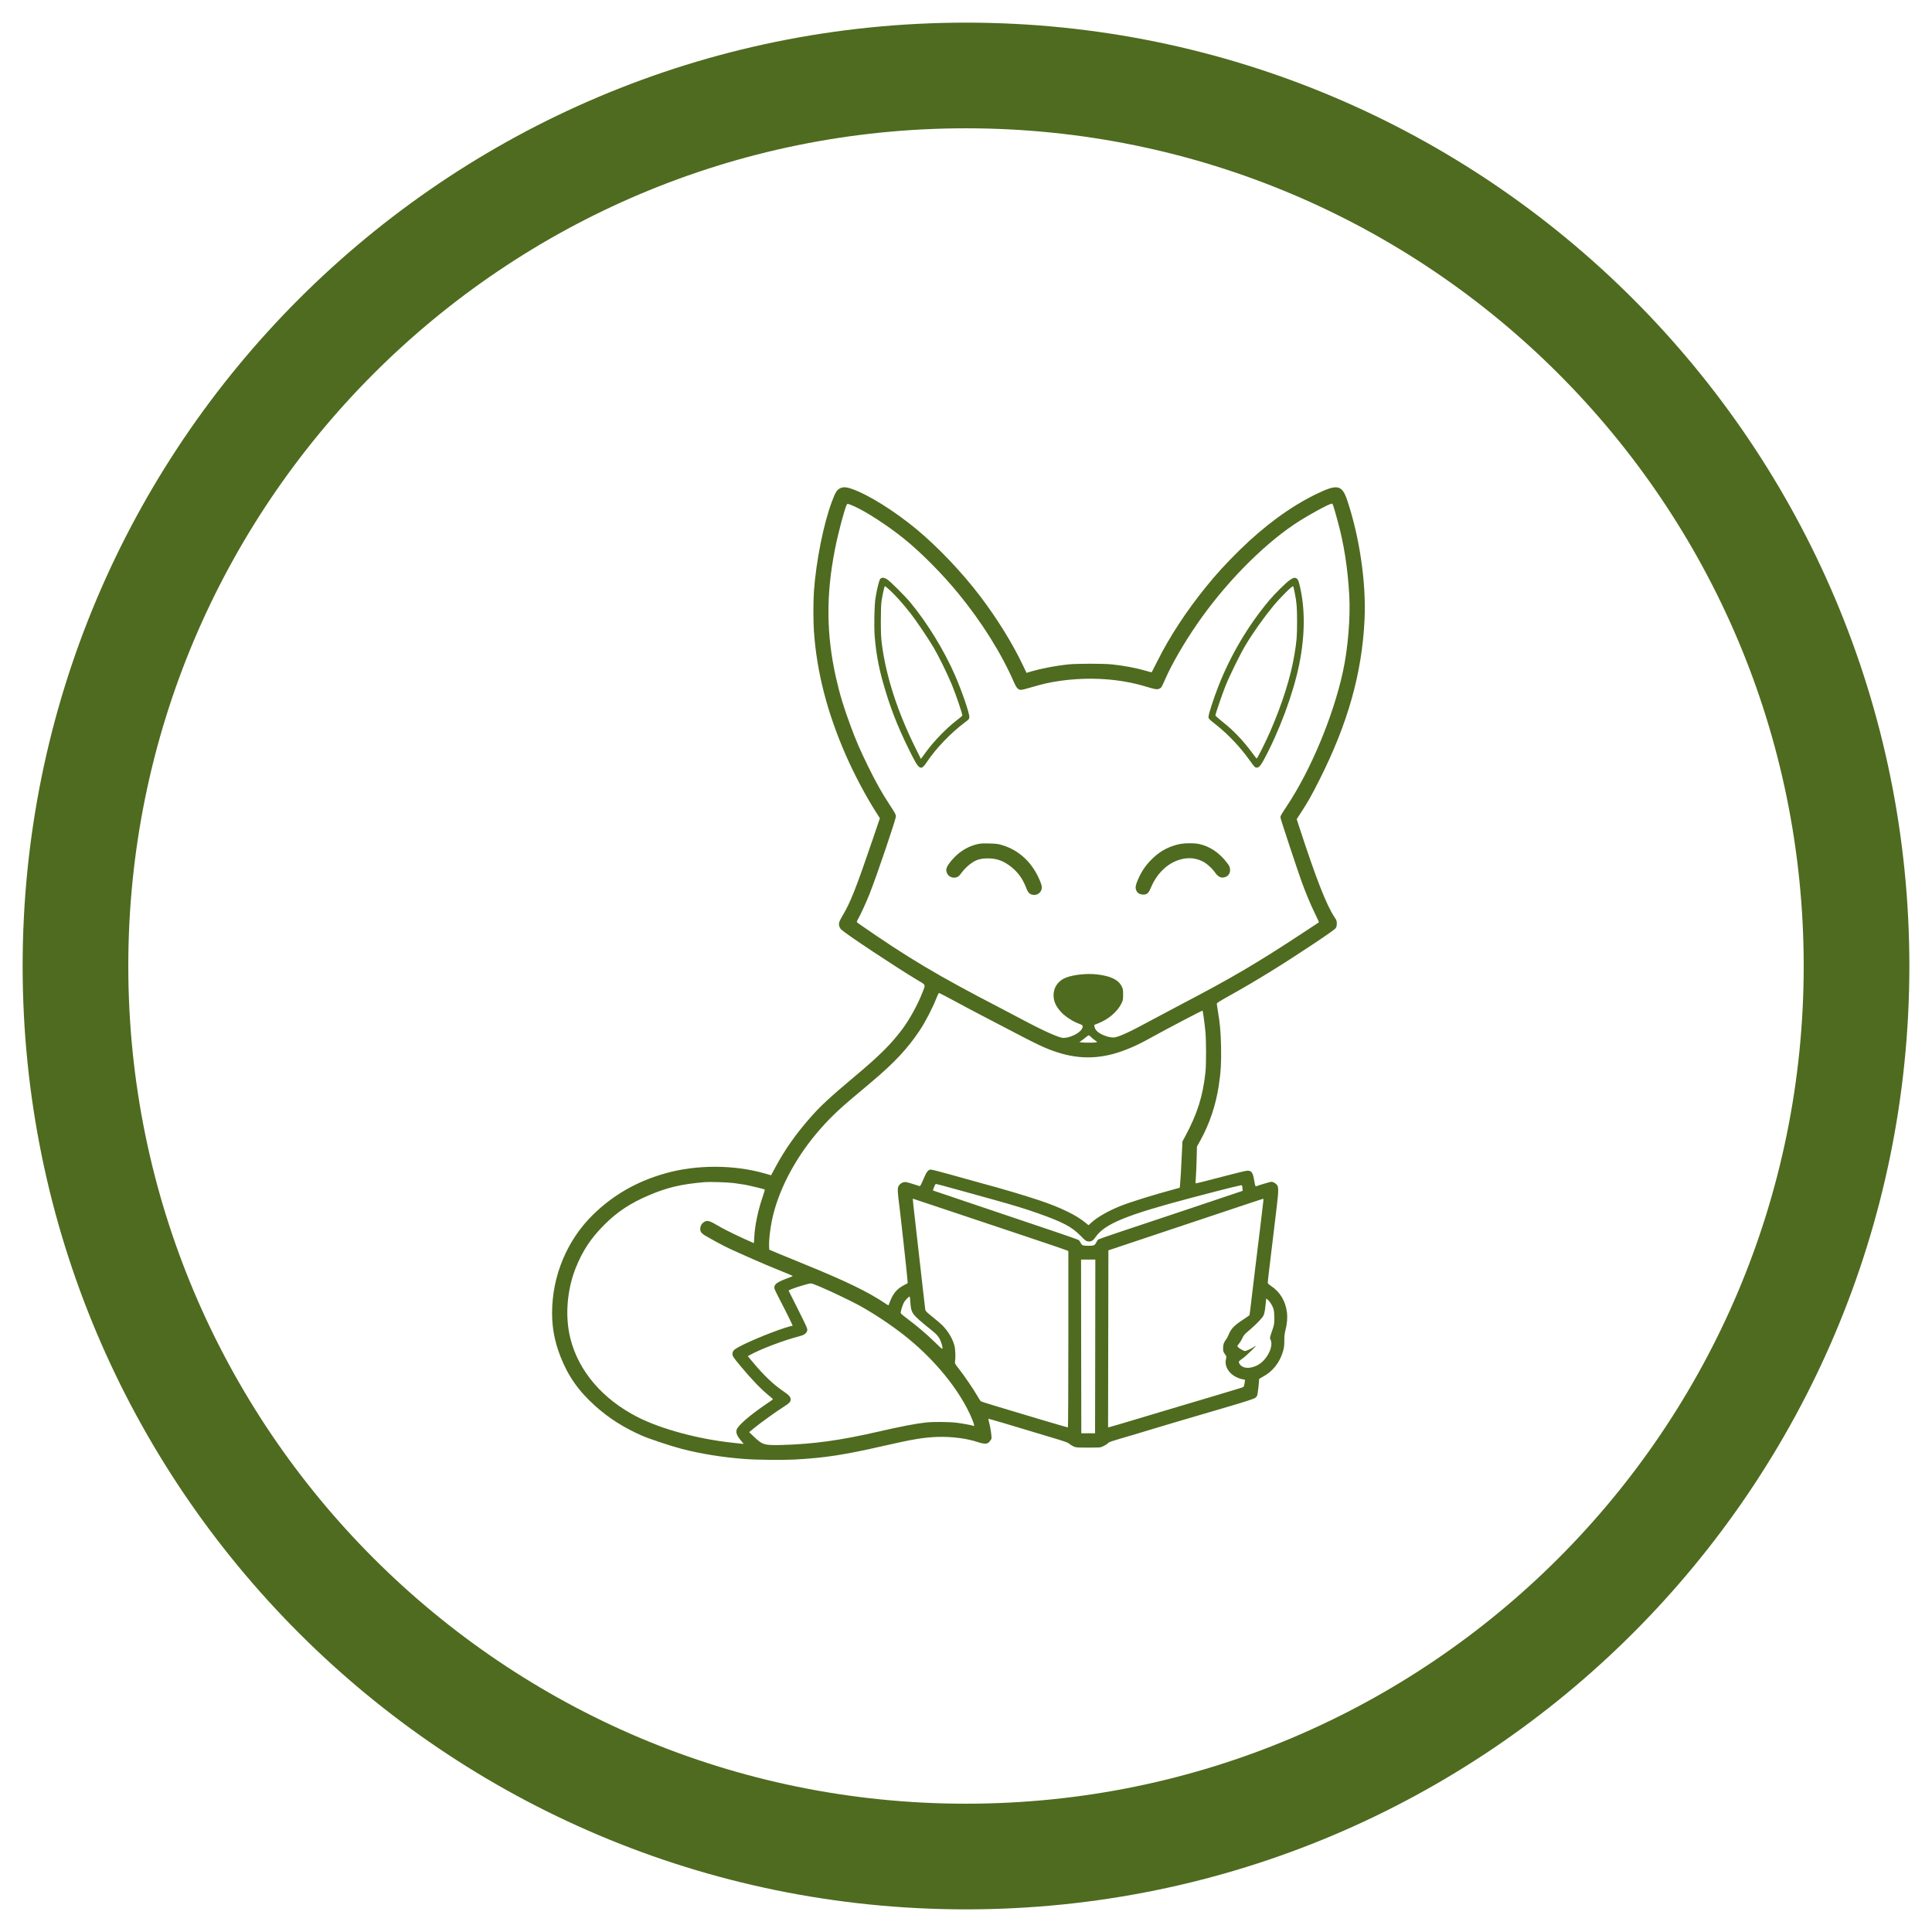
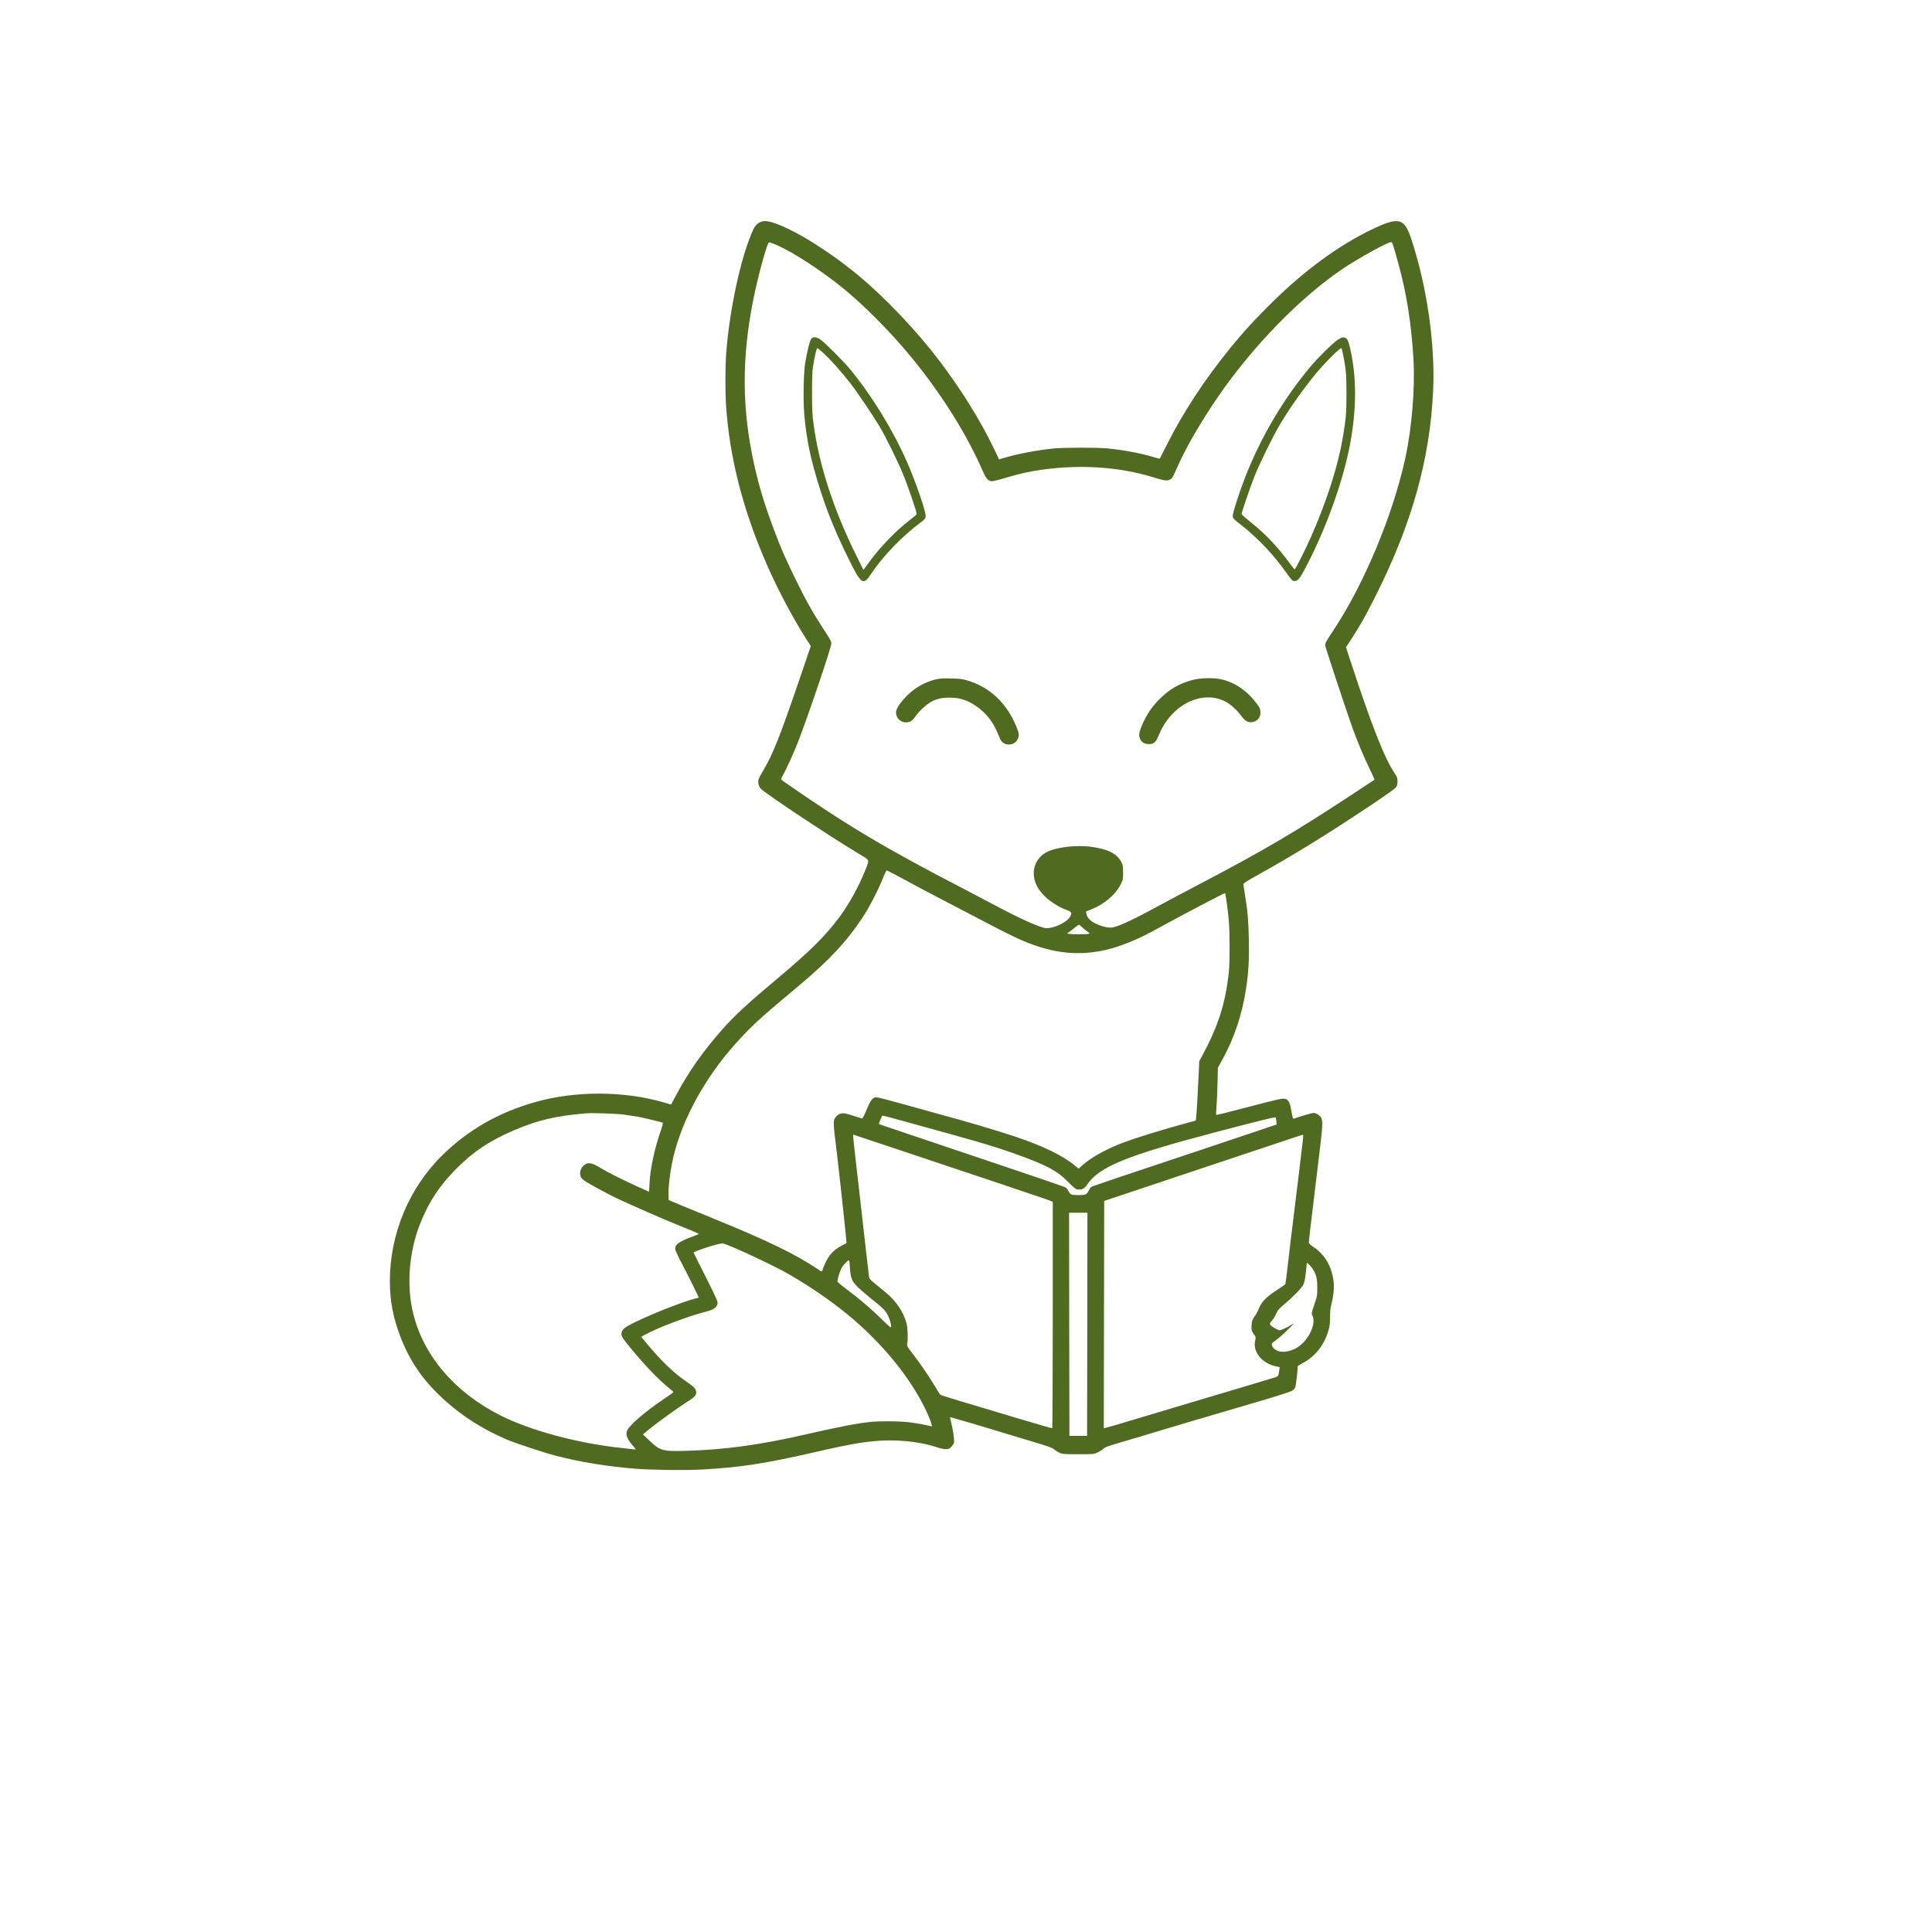
<svg xmlns="http://www.w3.org/2000/svg" viewBox="0 0 512 512" width="512" height="512">
-   <circle cx="256" cy="256" r="236" fill="none" stroke="#4E6B1F" stroke-width="28" />
-   <g transform="translate(97,124) scale(0.140179 0.140179)">
-     <g transform="translate(240.76,1906.61) scale(0.1,-0.1)" fill="#4E6B1F" stroke="none">
-       <path d="M6543 18674 c-53 -31 -78 -74 -141 -239 -159 -420 -301 -1129 -342 -1705 -13 -185 -13 -563 0 -750 53 -774 252 -1544 606 -2351 158 -359 376 -770 564 -1065 l77 -121 -132 -389 c-320 -940 -425 -1205 -574 -1453 -28 -47 -56 -101 -62 -121 -14 -48 2 -108 38 -142 97 -90 1007 -694 1421 -943 189 -113 177 -83 108 -260 -86 -220 -236 -492 -374 -678 -209 -281 -433 -504 -906 -900 -450 -377 -636 -549 -822 -759 -283 -321 -489 -612 -673 -954 l-81 -151 -117 34 c-583 168 -1295 169 -1880 3 -537 -151 -980 -404 -1362 -775 -496 -482 -781 -1162 -781 -1865 0 -285 48 -537 155 -815 143 -373 347 -663 664 -946 256 -229 539 -409 881 -559 126 -56 557 -199 750 -249 352 -92 772 -160 1185 -191 231 -18 716 -23 950 -11 569 31 941 88 1690 260 545 125 754 159 1015 168 273 8 556 -29 771 -102 40 -14 95 -25 122 -25 42 0 54 5 82 33 19 19 37 47 41 62 8 33 -18 211 -45 310 -10 36 -15 65 -11 65 12 0 573 -165 725 -213 77 -24 282 -86 455 -137 256 -76 321 -99 345 -121 17 -15 53 -38 80 -51 48 -22 61 -23 280 -23 229 0 230 0 287 27 32 15 70 39 85 54 28 28 41 32 513 170 85 25 241 72 345 104 167 51 541 162 1310 387 368 107 578 174 611 194 18 11 37 32 43 47 12 29 42 289 35 306 -2 6 29 28 68 48 190 98 328 273 389 493 17 61 22 106 22 190 -1 78 5 132 18 185 34 130 44 249 32 349 -27 214 -130 387 -293 496 -51 34 -70 52 -70 68 0 12 11 117 25 232 43 359 114 948 146 1215 35 295 35 367 -1 406 -31 33 -72 54 -103 54 -19 0 -227 -62 -291 -86 -9 -3 -18 26 -31 103 -26 158 -50 193 -130 193 -23 0 -187 -38 -366 -86 -430 -113 -609 -158 -614 -153 -2 3 0 49 5 104 4 55 11 210 15 345 l6 245 69 125 c172 314 287 657 344 1030 39 256 49 432 43 735 -6 273 -20 438 -59 665 -11 69 -21 134 -22 145 -1 15 49 47 239 153 499 278 972 569 1572 968 260 173 420 286 435 306 17 25 23 46 23 89 0 49 -5 64 -36 110 -156 230 -351 726 -675 1720 l-47 145 75 115 c134 205 199 320 348 614 545 1079 813 2031 860 3051 31 686 -92 1536 -322 2231 -104 316 -186 333 -613 124 -472 -232 -961 -591 -1424 -1046 -252 -247 -450 -463 -644 -704 -370 -458 -682 -935 -908 -1386 -61 -121 -112 -221 -114 -223 -1 -2 -48 11 -104 27 -182 54 -417 98 -651 123 -159 16 -644 16 -810 0 -250 -25 -547 -83 -753 -146 l-47 -15 -79 164 c-197 410 -474 856 -794 1280 -341 450 -800 934 -1208 1272 -418 346 -912 655 -1222 762 -112 39 -176 41 -234 5z m272 -331 c229 -100 637 -365 950 -617 317 -256 710 -651 1014 -1020 451 -547 830 -1152 1068 -1704 41 -94 77 -132 128 -132 19 0 108 22 197 49 200 60 350 94 533 120 572 81 1145 43 1645 -111 167 -51 204 -56 246 -33 35 19 36 21 108 184 126 286 352 676 598 1033 515 750 1218 1470 1843 1890 235 157 654 388 706 388 18 0 25 -20 104 -305 124 -444 196 -904 226 -1430 23 -424 -25 -1005 -121 -1445 -183 -839 -605 -1851 -1055 -2530 -120 -182 -125 -191 -125 -224 0 -22 297 -922 400 -1211 67 -188 174 -446 252 -603 44 -90 78 -165 76 -166 -2 -1 -140 -92 -308 -203 -869 -572 -1341 -849 -2295 -1348 -187 -98 -437 -231 -557 -296 -419 -229 -643 -331 -725 -331 -66 0 -150 23 -226 61 -78 40 -122 87 -132 141 l-6 36 72 28 c197 77 365 220 442 376 30 61 32 72 32 170 0 95 -3 110 -27 156 -67 127 -208 194 -469 225 -185 21 -433 -4 -581 -60 -148 -56 -238 -183 -238 -335 0 -118 52 -227 160 -335 75 -75 215 -164 310 -198 88 -31 96 -43 66 -102 -43 -82 -224 -171 -349 -171 -81 0 -372 130 -797 357 -135 71 -317 167 -405 213 -1182 612 -1729 938 -2662 1586 -23 16 -42 34 -43 39 0 6 12 30 26 55 46 79 165 341 221 485 148 380 493 1399 493 1455 0 31 -20 68 -114 211 -157 240 -256 416 -412 733 -155 317 -223 473 -332 767 -130 351 -204 595 -277 919 -183 820 -187 1569 -14 2435 59 298 181 754 220 827 12 22 20 20 134 -29z m1886 -9346 c145 -79 350 -188 454 -242 105 -54 318 -166 475 -248 684 -359 801 -414 1038 -491 433 -140 847 -124 1290 51 170 66 283 121 500 242 275 152 944 503 949 497 7 -7 40 -245 54 -397 16 -171 17 -620 1 -767 -50 -461 -155 -789 -388 -1223 l-47 -86 -9 -189 c-14 -314 -31 -596 -37 -643 l-6 -44 -70 -19 c-421 -113 -852 -247 -1053 -327 -225 -90 -434 -209 -546 -312 l-55 -50 -60 49 c-170 142 -469 287 -866 420 -280 94 -733 228 -1100 326 -93 25 -338 93 -543 151 -206 58 -389 105 -407 105 -56 0 -83 -34 -145 -181 -39 -94 -60 -133 -71 -131 -7 2 -71 22 -140 44 -113 35 -130 38 -166 29 -50 -14 -90 -52 -103 -99 -10 -37 -3 -138 25 -347 20 -147 143 -1267 151 -1376 l7 -86 -72 -38 c-144 -76 -216 -169 -285 -368 -5 -16 -12 -14 -63 21 -333 223 -742 422 -1543 748 -168 68 -384 157 -480 197 l-175 74 -3 84 c-3 99 19 296 53 464 109 541 418 1144 844 1650 213 252 393 429 713 697 100 84 245 206 322 271 437 368 683 631 914 976 108 161 248 432 318 614 21 53 43 97 49 97 6 0 130 -64 276 -143z m2595 -688 c16 -17 51 -46 77 -64 44 -30 46 -33 25 -39 -30 -8 -247 -8 -287 0 l-32 7 38 25 c21 14 58 43 83 64 25 21 50 38 56 38 5 0 23 -14 40 -31z m-6741 -2764 c66 -9 158 -23 205 -31 86 -16 357 -81 370 -89 4 -3 -12 -62 -36 -131 -87 -249 -151 -549 -161 -761 -3 -68 -7 -123 -8 -123 -1 0 -81 36 -177 79 -214 97 -421 201 -548 277 -115 69 -165 79 -220 42 -63 -42 -87 -125 -55 -188 8 -15 41 -44 72 -63 112 -67 374 -209 461 -248 264 -122 674 -302 867 -379 252 -101 339 -139 334 -144 -2 -2 -49 -21 -104 -41 -198 -74 -254 -117 -242 -190 3 -17 53 -123 113 -236 59 -112 135 -264 170 -336 l63 -133 -42 -10 c-228 -59 -750 -269 -985 -396 -86 -47 -112 -77 -112 -132 0 -37 23 -71 156 -230 226 -270 383 -432 549 -567 33 -27 60 -52 60 -56 0 -4 -59 -47 -132 -95 -299 -202 -531 -403 -554 -481 -16 -57 6 -115 77 -199 30 -35 54 -65 54 -67 0 -2 -10 -3 -22 -1 -13 2 -93 11 -178 20 -651 68 -1355 258 -1802 485 -664 339 -1118 869 -1273 1489 -103 412 -65 911 101 1330 131 327 285 560 539 815 245 246 491 409 840 558 353 151 618 213 1065 251 94 8 440 -4 555 -19z m3934 -46 c64 -17 226 -61 361 -99 135 -38 403 -112 595 -165 382 -106 616 -177 855 -262 470 -167 633 -253 797 -420 89 -91 108 -106 143 -110 59 -8 96 12 140 76 177 258 578 422 1860 760 639 168 902 233 910 225 5 -5 10 -31 12 -57 l3 -48 -985 -331 c-542 -181 -1154 -386 -1360 -454 -206 -69 -380 -130 -388 -136 -7 -7 -24 -33 -37 -59 -27 -52 -44 -59 -144 -59 -106 0 -125 7 -147 53 -10 23 -30 49 -44 59 -14 10 -637 223 -1385 473 -747 251 -1361 458 -1363 460 -7 7 42 125 52 125 5 0 61 -14 125 -31z m182 -495 c404 -135 1054 -353 1444 -483 391 -131 721 -243 733 -250 l22 -12 0 -1664 c0 -915 -4 -1666 -8 -1668 -4 -2 -236 65 -517 149 -280 85 -647 195 -814 244 -168 50 -310 95 -317 101 -6 5 -33 46 -59 92 -75 130 -245 381 -344 507 -87 112 -90 116 -83 155 12 74 7 228 -11 295 -35 132 -110 261 -221 379 -28 29 -113 102 -188 162 -115 92 -138 114 -143 142 -3 17 -23 192 -45 387 -22 195 -60 533 -85 750 -108 938 -110 960 -102 960 2 0 334 -111 738 -246z m5885 199 c-3 -27 -31 -257 -61 -513 -31 -256 -71 -586 -90 -735 -19 -148 -50 -411 -70 -584 -19 -172 -38 -317 -41 -323 -3 -5 -57 -42 -119 -83 -173 -112 -232 -175 -279 -295 -10 -25 -28 -58 -40 -75 -46 -60 -60 -98 -60 -167 -1 -60 2 -71 32 -113 33 -46 33 -49 22 -97 -40 -163 97 -333 303 -379 l58 -12 -6 -41 c-15 -102 -7 -93 -113 -125 -175 -54 -691 -208 -1040 -311 -188 -55 -575 -171 -860 -257 -284 -86 -529 -158 -544 -160 l-27 -5 3 1673 3 1673 1269 424 c698 233 1355 452 1459 487 105 35 194 64 198 64 5 1 6 -20 3 -46z m-3178 -2745 l-3 -1643 -130 0 -130 0 -3 1643 -2 1642 135 0 135 0 -2 -1642z m-5208 1131 c194 -82 570 -261 731 -348 271 -147 610 -371 870 -576 502 -396 933 -897 1184 -1378 90 -171 158 -352 126 -333 -18 11 -204 46 -324 61 -140 17 -434 20 -575 5 -207 -23 -452 -70 -929 -179 -687 -158 -1206 -230 -1783 -246 -350 -10 -382 -1 -553 164 l-81 78 96 79 c115 95 429 321 553 398 107 67 135 96 135 139 0 51 -28 82 -142 160 -186 126 -366 298 -581 556 l-87 104 37 21 c200 112 637 278 941 357 93 24 135 56 146 111 6 29 -13 73 -171 388 -98 195 -179 358 -181 361 -8 18 351 135 423 138 12 1 86 -27 165 -60z m1713 -291 c9 -150 26 -199 100 -276 34 -36 125 -116 202 -178 182 -146 187 -151 229 -207 37 -50 76 -157 76 -210 0 -28 -7 -23 -142 109 -162 158 -334 304 -520 443 -72 53 -128 101 -128 111 0 31 31 136 56 187 22 47 92 123 113 123 4 0 11 -46 14 -102z m6804 -12 c62 -90 77 -147 77 -286 0 -122 -1 -129 -44 -253 -43 -126 -43 -128 -27 -163 63 -131 -73 -393 -252 -484 -112 -56 -224 -63 -293 -16 -37 24 -61 66 -52 89 3 8 31 32 62 53 31 20 107 87 167 147 104 103 114 117 55 76 -49 -33 -148 -79 -171 -79 -13 0 -52 18 -86 40 -69 45 -71 51 -20 109 16 19 42 62 57 96 23 52 42 73 116 136 135 112 257 238 283 291 16 34 27 85 37 180 7 73 14 135 14 137 0 13 50 -34 77 -73z" />
-       <path d="M7313 16966 c-21 -26 -64 -201 -89 -361 -22 -137 -30 -533 -15 -721 23 -291 70 -560 146 -834 135 -486 275 -851 511 -1327 186 -376 212 -393 330 -216 170 256 455 552 718 748 74 55 81 63 84 98 6 69 -142 498 -275 802 -205 467 -518 978 -839 1366 -102 123 -376 396 -438 437 -61 39 -107 42 -133 8z m184 -213 c98 -89 259 -269 391 -439 104 -133 322 -455 432 -639 91 -152 259 -493 345 -700 74 -177 208 -572 201 -591 -2 -6 -53 -49 -113 -95 -191 -148 -415 -379 -566 -582 -37 -51 -76 -103 -86 -117 l-19 -25 -109 220 c-331 670 -544 1324 -625 1925 -19 139 -22 211 -23 460 0 185 5 325 13 375 21 140 54 285 65 285 5 0 48 -35 94 -77z" />
-       <path d="M15059 16948 c-71 -48 -283 -257 -394 -389 -397 -474 -730 -1036 -960 -1624 -87 -223 -185 -525 -185 -572 0 -39 2 -42 143 -153 237 -189 459 -425 637 -675 86 -122 99 -135 131 -135 40 0 71 33 128 136 295 540 563 1260 676 1818 110 548 114 1048 9 1488 -21 86 -31 112 -51 128 -37 29 -63 25 -134 -22z m90 -238 c39 -198 45 -279 45 -555 0 -279 -7 -359 -50 -620 -70 -423 -227 -920 -459 -1455 -83 -191 -244 -512 -255 -508 -4 2 -43 50 -85 108 -176 237 -353 423 -565 590 -71 57 -130 110 -130 117 0 26 127 397 191 558 73 185 276 598 376 765 144 241 345 524 531 750 128 155 362 387 372 369 5 -8 17 -61 29 -119z" />
-       <path d="M9137 11950 c-154 -39 -296 -120 -411 -235 -95 -95 -158 -187 -163 -238 -8 -84 59 -157 144 -157 61 0 93 19 140 87 49 70 140 157 208 200 88 56 166 76 290 77 172 1 303 -47 450 -165 126 -102 212 -222 274 -383 36 -93 60 -122 114 -137 71 -19 141 12 171 75 24 51 20 89 -23 191 -143 342 -391 574 -716 671 -77 23 -113 27 -245 30 -129 3 -168 0 -233 -16z" />
-       <path d="M12935 11946 c-206 -54 -353 -140 -505 -295 -106 -109 -180 -220 -242 -363 -49 -113 -57 -162 -32 -213 24 -50 66 -75 131 -75 73 0 100 26 148 141 95 230 271 413 475 496 175 70 342 68 495 -8 78 -38 179 -128 240 -214 53 -73 98 -100 157 -92 83 11 131 71 125 154 -3 44 -11 62 -59 125 -142 188 -325 311 -527 354 -107 22 -298 18 -406 -10z" />
+   <g fill="#4E6B1F" fill-rule="evenodd">
+     <g transform="translate(40,52) scale(0.180)">
+       <g transform="translate(240.76,1906.61) scale(0.1,-0.1)">
+         <path d="M6543 18674 c-53 -31 -78 -74 -141 -239 -159 -420 -301 -1129 -342 -1705 -13 -185 -13 -563 0 -750 53 -774 252 -1544 606 -2351 158 -359 376 -770 564 -1065 l77 -121 -132 -389 c-320 -940 -425 -1205 -574 -1453 -28 -47 -56 -101 -62 -121 -14 -48 2 -108 38 -142 97 -90 1007 -694 1421 -943 189 -113 177 -83 108 -260 -86 -220 -236 -492 -374 -678 -209 -281 -433 -504 -906 -900 -450 -377 -636 -549 -822 -759 -283 -321 -489 -612 -673 -954 l-81 -151 -117 34 c-583 168 -1295 169 -1880 3 -537 -151 -980 -404 -1362 -775 -496 -482 -781 -1162 -781 -1865 0 -285 48 -537 155 -815 143 -373 347 -663 664 -946 256 -229 539 -409 881 -559 126 -56 557 -199 750 -249 352 -92 772 -160 1185 -191 231 -18 716 -23 950 -11 569 31 941 88 1690 260 545 125 754 159 1015 168 273 8 556 -29 771 -102 40 -14 95 -25 122 -25 42 0 54 5 82 33 19 19 37 47 41 62 8 33 -18 211 -45 310 -10 36 -15 65 -11 65 12 0 573 -165 725 -213 77 -24 282 -86 455 -137 256 -76 321 -99 345 -121 17 -15 53 -38 80 -51 48 -22 61 -23 280 -23 229 0 230 0 287 27 32 15 70 39 85 54 28 28 41 32 513 170 85 25 241 72 345 104 167 51 541 162 1310 387 368 107 578 174 611 194 18 11 37 32 43 47 12 29 42 289 35 306 -2 6 29 28 68 48 190 98 328 273 389 493 17 61 22 106 22 190 -1 78 5 132 18 185 34 130 44 249 32 349 -27 214 -130 387 -293 496 -51 34 -70 52 -70 68 0 12 11 117 25 232 43 359 114 948 146 1215 35 295 35 367 -1 406 -31 33 -72 54 -103 54 -19 0 -227 -62 -291 -86 -9 -3 -18 26 -31 103 -26 158 -50 193 -130 193 -23 0 -187 -38 -366 -86 -430 -113 -609 -158 -614 -153 -2 3 0 49 5 104 4 55 11 210 15 345 l6 245 69 125 c172 314 287 657 344 1030 39 256 49 432 43 735 -6 273 -20 438 -59 665 -11 69 -21 134 -22 145 -1 15 49 47 239 153 499 278 972 569 1572 968 260 173 420 286 435 306 17 25 23 46 23 89 0 49 -5 64 -36 110 -156 230 -351 726 -675 1720 l-47 145 75 115 c134 205 199 320 348 614 545 1079 813 2031 860 3051 31 686 -92 1536 -322 2231 -104 316 -186 333 -613 124 -472 -232 -961 -591 -1424 -1046 -252 -247 -450 -463 -644 -704 -370 -458 -682 -935 -908 -1386 -61 -121 -112 -221 -114 -223 -1 -2 -48 11 -104 27 -182 54 -417 98 -651 123 -159 16 -644 16 -810 0 -250 -25 -547 -83 -753 -146 l-47 -15 -79 164 c-197 410 -474 856 -794 1280 -341 450 -800 934 -1208 1272 -418 346 -912 655 -1222 762 -112 39 -176 41 -234 5z m272 -331 c229 -100 637 -365 950 -617 317 -256 710 -651 1014 -1020 451 -547 830 -1152 1068 -1704 41 -94 77 -132 128 -132 19 0 108 22 197 49 200 60 350 94 533 120 572 81 1145 43 1645 -111 167 -51 204 -56 246 -33 35 19 36 21 108 184 126 286 352 676 598 1033 515 750 1218 1470 1843 1890 235 157 654 388 706 388 18 0 25 -20 104 -305 124 -444 196 -904 226 -1430 23 -424 -25 -1005 -121 -1445 -183 -839 -605 -1851 -1055 -2530 -120 -182 -125 -191 -125 -224 0 -22 297 -922 400 -1211 67 -188 174 -446 252 -603 44 -90 78 -165 76 -166 -2 -1 -140 -92 -308 -203 -869 -572 -1341 -849 -2295 -1348 -187 -98 -437 -231 -557 -296 -419 -229 -643 -331 -725 -331 -66 0 -150 23 -226 61 -78 40 -122 87 -132 141 l-6 36 72 28 c197 77 365 220 442 376 30 61 32 72 32 170 0 95 -3 110 -27 156 -67 127 -208 194 -469 225 -185 21 -433 -4 -581 -60 -148 -56 -238 -183 -238 -335 0 -118 52 -227 160 -335 75 -75 215 -164 310 -198 88 -31 96 -43 66 -102 -43 -82 -224 -171 -349 -171 -81 0 -372 130 -797 357 -135 71 -317 167 -405 213 -1182 612 -1729 938 -2662 1586 -23 16 -42 34 -43 39 0 6 12 30 26 55 46 79 165 341 221 485 148 380 493 1399 493 1455 0 31 -20 68 -114 211 -157 240 -256 416 -412 733 -155 317 -223 473 -332 767 -130 351 -204 595 -277 919 -183 820 -187 1569 -14 2435 59 298 181 754 220 827 12 22 20 20 134 -29z m1886 -9346 c145 -79 350 -188 454 -242 105 -54 318 -166 475 -248 684 -359 801 -414 1038 -491 433 -140 847 -124 1290 51 170 66 283 121 500 242 275 152 944 503 949 497 7 -7 40 -245 54 -397 16 -171 17 -620 1 -767 -50 -461 -155 -789 -388 -1223 l-47 -86 -9 -189 c-14 -314 -31 -596 -37 -643 l-6 -44 -70 -19 c-421 -113 -852 -247 -1053 -327 -225 -90 -434 -209 -546 -312 l-55 -50 -60 49 c-170 142 -469 287 -866 420 -280 94 -733 228 -1100 326 -93 25 -338 93 -543 151 -206 58 -389 105 -407 105 -56 0 -83 -34 -145 -181 -39 -94 -60 -133 -71 -131 -7 2 -71 22 -140 44 -113 35 -130 38 -166 29 -50 -14 -90 -52 -103 -99 -10 -37 -3 -138 25 -347 20 -147 143 -1267 151 -1376 l7 -86 -72 -38 c-144 -76 -216 -169 -285 -368 -5 -16 -12 -14 -63 21 -333 223 -742 422 -1543 748 -168 68 -384 157 -480 197 l-175 74 -3 84 c-3 99 19 296 53 464 109 541 418 1144 844 1650 213 252 393 429 713 697 100 84 245 206 322 271 437 368 683 631 914 976 108 161 248 432 318 614 21 53 43 97 49 97 6 0 130 -64 276 -143z m2595 -688 c16 -17 51 -46 77 -64 44 -30 46 -33 25 -39 -30 -8 -247 -8 -287 0 l-32 7 38 25 c21 14 58 43 83 64 25 21 50 38 56 38 5 0 23 -14 40 -31z m-6741 -2764 c66 -9 158 -23 205 -31 86 -16 357 -81 370 -89 4 -3 -12 -62 -36 -131 -87 -249 -151 -549 -161 -761 -3 -68 -7 -123 -8 -123 -1 0 -81 36 -177 79 -214 97 -421 201 -548 277 -115 69 -165 79 -220 42 -63 -42 -87 -125 -55 -188 8 -15 41 -44 72 -63 112 -67 374 -209 461 -248 264 -122 674 -302 867 -379 252 -101 339 -139 334 -144 -2 -2 -49 -21 -104 -41 -198 -74 -254 -117 -242 -190 3 -17 53 -123 113 -236 59 -112 135 -264 170 -336 l63 -133 -42 -10 c-228 -59 -750 -269 -985 -396 -86 -47 -112 -77 -112 -132 0 -37 23 -71 156 -230 226 -270 383 -432 549 -567 33 -27 60 -52 60 -56 0 -4 -59 -47 -132 -95 -299 -202 -531 -403 -554 -481 -16 -57 6 -115 77 -199 30 -35 54 -65 54 -67 0 -2 -10 -3 -22 -1 -13 2 -93 11 -178 20 -651 68 -1355 258 -1802 485 -664 339 -1118 869 -1273 1489 -103 412 -65 911 101 1330 131 327 285 560 539 815 245 246 491 409 840 558 353 151 618 213 1065 251 94 8 440 -4 555 -19z m3934 -46 c64 -17 226 -61 361 -99 135 -38 403 -112 595 -165 382 -106 616 -177 855 -262 470 -167 633 -253 797 -420 89 -91 108 -106 143 -110 59 -8 96 12 140 76 177 258 578 422 1860 760 639 168 902 233 910 225 5 -5 10 -31 12 -57 l3 -48 -985 -331 c-542 -181 -1154 -386 -1360 -454 -206 -69 -380 -130 -388 -136 -7 -7 -24 -33 -37 -59 -27 -52 -44 -59 -144 -59 -106 0 -125 7 -147 53 -10 23 -30 49 -44 59 -14 10 -637 223 -1385 473 -747 251 -1361 458 -1363 460 -7 7 42 125 52 125 5 0 61 -14 125 -31z m182 -495 c404 -135 1054 -353 1444 -483 391 -131 721 -243 733 -250 l22 -12 0 -1664 c0 -915 -4 -1666 -8 -1668 -4 -2 -236 65 -517 149 -280 85 -647 195 -814 244 -168 50 -310 95 -317 101 -6 5 -33 46 -59 92 -75 130 -245 381 -344 507 -87 112 -90 116 -83 155 12 74 7 228 -11 295 -35 132 -110 261 -221 379 -28 29 -113 102 -188 162 -115 92 -138 114 -143 142 -3 17 -23 192 -45 387 -22 195 -60 533 -85 750 -108 938 -110 960 -102 960 2 0 334 -111 738 -246z m5885 199 c-3 -27 -31 -257 -61 -513 -31 -256 -71 -586 -90 -735 -19 -148 -50 -411 -70 -584 -19 -172 -38 -317 -41 -323 -3 -5 -57 -42 -119 -83 -173 -112 -232 -175 -279 -295 -10 -25 -28 -58 -40 -75 -46 -60 -60 -98 -60 -167 -1 -60 2 -71 32 -113 33 -46 33 -49 22 -97 -40 -163 97 -333 303 -379 l58 -12 -6 -41 c-15 -102 -7 -93 -113 -125 -175 -54 -691 -208 -1040 -311 -188 -55 -575 -171 -860 -257 -284 -86 -529 -158 -544 -160 l-27 -5 3 1673 3 1673 1269 424 c698 233 1355 452 1459 487 105 35 194 64 198 64 5 1 6 -20 3 -46z m-3178 -2745 l-3 -1643 -130 0 -130 0 -3 1643 -2 1642 135 0 135 0 -2 -1642z m-5208 1131 c194 -82 570 -261 731 -348 271 -147 610 -371 870 -576 502 -396 933 -897 1184 -1378 90 -171 158 -352 126 -333 -18 11 -204 46 -324 61 -140 17 -434 20 -575 5 -207 -23 -452 -70 -929 -179 -687 -158 -1206 -230 -1783 -246 -350 -10 -382 -1 -553 164 l-81 78 96 79 c115 95 429 321 553 398 107 67 135 96 135 139 0 51 -28 82 -142 160 -186 126 -366 298 -581 556 l-87 104 37 21 c200 112 637 278 941 357 93 24 135 56 146 111 6 29 -13 73 -171 388 -98 195 -179 358 -181 361 -8 18 351 135 423 138 12 1 86 -27 165 -60z m1713 -291 c9 -150 26 -199 100 -276 34 -36 125 -116 202 -178 182 -146 187 -151 229 -207 37 -50 76 -157 76 -210 0 -28 -7 -23 -142 109 -162 158 -334 304 -520 443 -72 53 -128 101 -128 111 0 31 31 136 56 187 22 47 92 123 113 123 4 0 11 -46 14 -102z m6804 -12 c62 -90 77 -147 77 -286 0 -122 -1 -129 -44 -253 -43 -126 -43 -128 -27 -163 63 -131 -73 -393 -252 -484 -112 -56 -224 -63 -293 -16 -37 24 -61 66 -52 89 3 8 31 32 62 53 31 20 107 87 167 147 104 103 114 117 55 76 -49 -33 -148 -79 -171 -79 -13 0 -52 18 -86 40 -69 45 -71 51 -20 109 16 19 42 62 57 96 23 52 42 73 116 136 135 112 257 238 283 291 16 34 27 85 37 180 7 73 14 135 14 137 0 13 50 -34 77 -73z" />
+         <path d="M7313 16966 c-21 -26 -64 -201 -89 -361 -22 -137 -30 -533 -15 -721 23 -291 70 -560 146 -834 135 -486 275 -851 511 -1327 186 -376 212 -393 330 -216 170 256 455 552 718 748 74 55 81 63 84 98 6 69 -142 498 -275 802 -205 467 -518 978 -839 1366 -102 123 -376 396 -438 437 -61 39 -107 42 -133 8z m184 -213 c98 -89 259 -269 391 -439 104 -133 322 -455 432 -639 91 -152 259 -493 345 -700 74 -177 208 -572 201 -591 -2 -6 -53 -49 -113 -95 -191 -148 -415 -379 -566 -582 -37 -51 -76 -103 -86 -117 l-19 -25 -109 220 c-331 670 -544 1324 -625 1925 -19 139 -22 211 -23 460 0 185 5 325 13 375 21 140 54 285 65 285 5 0 48 -35 94 -77z" />
+         <path d="M15059 16948 c-71 -48 -283 -257 -394 -389 -397 -474 -730 -1036 -960 -1624 -87 -223 -185 -525 -185 -572 0 -39 2 -42 143 -153 237 -189 459 -425 637 -675 86 -122 99 -135 131 -135 40 0 71 33 128 136 295 540 563 1260 676 1818 110 548 114 1048 9 1488 -21 86 -31 112 -51 128 -37 29 -63 25 -134 -22z m90 -238 c39 -198 45 -279 45 -555 0 -279 -7 -359 -50 -620 -70 -423 -227 -920 -459 -1455 -83 -191 -244 -512 -255 -508 -4 2 -43 50 -85 108 -176 237 -353 423 -565 590 -71 57 -130 110 -130 117 0 26 127 397 191 558 73 185 276 598 376 765 144 241 345 524 531 750 128 155 362 387 372 369 5 -8 17 -61 29 -119z" />
+         <path d="M9137 11950 c-154 -39 -296 -120 -411 -235 -95 -95 -158 -187 -163 -238 -8 -84 59 -157 144 -157 61 0 93 19 140 87 49 70 140 157 208 200 88 56 166 76 290 77 172 1 303 -47 450 -165 126 -102 212 -222 274 -383 36 -93 60 -122 114 -137 71 -19 141 12 171 75 24 51 20 89 -23 191 -143 342 -391 574 -716 671 -77 23 -113 27 -245 30 -129 3 -168 0 -233 -16z" />
+         <path d="M12935 11946 c-206 -54 -353 -140 -505 -295 -106 -109 -180 -220 -242 -363 -49 -113 -57 -162 -32 -213 24 -50 66 -75 131 -75 73 0 100 26 148 141 95 230 271 413 475 496 175 70 342 68 495 -8 78 -38 179 -128 240 -214 53 -73 98 -100 157 -92 83 11 131 71 125 154 -3 44 -11 62 -59 125 -142 188 -325 311 -527 354 -107 22 -298 18 -406 -10z" />
+       </g>
    </g>
  </g>
</svg>
